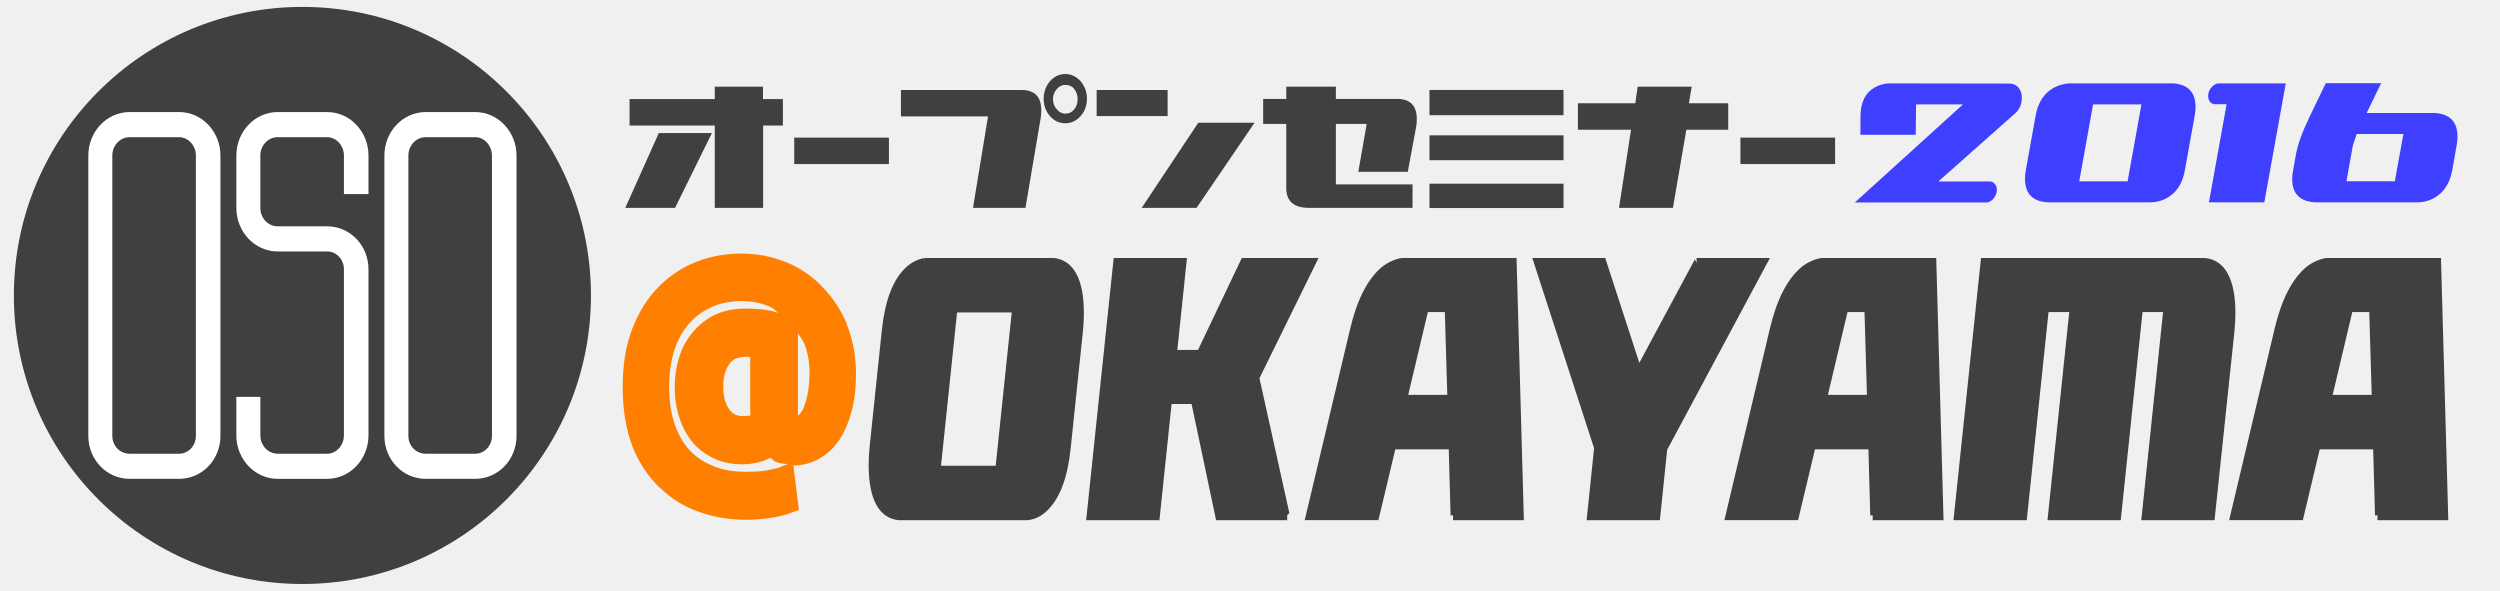
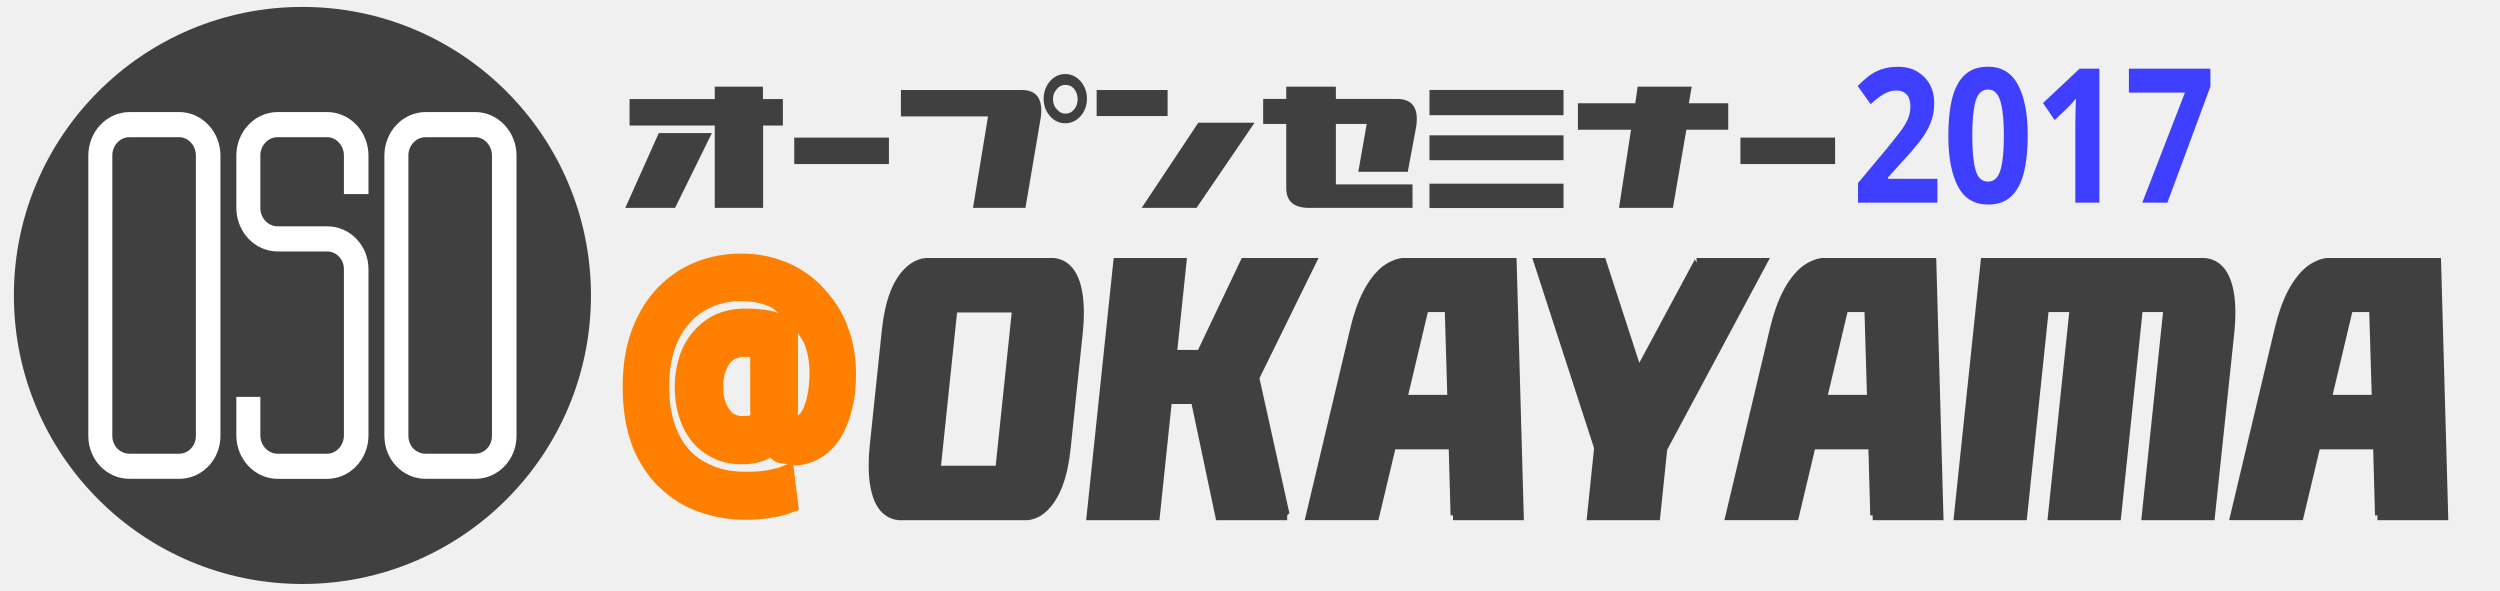
<svg xmlns="http://www.w3.org/2000/svg" xmlns:xlink="http://www.w3.org/1999/xlink" width="360.59" height="85.23" id="svg2" version="1.1">
  <defs id="defs4">
    <linearGradient id="linearGradient3884">
      <stop style="stop-color:#000000;stop-opacity:1;" offset="0" id="stop3886" />
      <stop style="stop-color:#000000;stop-opacity:0;" offset="1" id="stop3888" />
    </linearGradient>
    <linearGradient id="linearGradient3874">
      <stop style="stop-color:#4040ff;stop-opacity:1;" offset="0" id="stop3876" />
      <stop id="stop3882" offset="0.5" style="stop-color:#c0c0ff;stop-opacity:1;" />
      <stop style="stop-color:#4040ff;stop-opacity:1;" offset="1" id="stop3878" />
    </linearGradient>
    <linearGradient xlink:href="#linearGradient3874" id="linearGradient3880" x1="213.786" y1="323.068" x2="214.434" y2="350.925" gradientUnits="userSpaceOnUse" gradientTransform="translate(20.79455,7.398888)" />
    <linearGradient xlink:href="#linearGradient3884" id="linearGradient3890" x1="225.714" y1="343.791" x2="240.714" y2="371.648" gradientUnits="userSpaceOnUse" gradientTransform="translate(20.79455,7.398888)" />
    <linearGradient xlink:href="#linearGradient3884-2" id="linearGradient3890-9" x1="225.714" y1="343.791" x2="240.714" y2="371.648" gradientUnits="userSpaceOnUse" gradientTransform="translate(7.857143,15.71429)" />
    <linearGradient id="linearGradient3884-2">
      <stop style="stop-color:#000000;stop-opacity:1;" offset="0" id="stop3886-3" />
      <stop style="stop-color:#000000;stop-opacity:0;" offset="1" id="stop3888-7" />
    </linearGradient>
    <linearGradient xlink:href="#linearGradient3874-8" id="linearGradient3880-7" x1="213.786" y1="323.068" x2="214.434" y2="350.925" gradientUnits="userSpaceOnUse" gradientTransform="translate(7.857143,15.71429)" />
    <linearGradient id="linearGradient3874-8">
      <stop style="stop-color:#8080ff;stop-opacity:1;" offset="0" id="stop3876-1" />
      <stop id="stop3882-3" offset="0.5" style="stop-color:#e0e0ff;stop-opacity:1;" />
      <stop style="stop-color:#8080ff;stop-opacity:1;" offset="1" id="stop3878-5" />
    </linearGradient>
    <linearGradient xlink:href="#linearGradient3884-2" id="linearGradient3911" x1="225.714" y1="343.791" x2="240.714" y2="371.648" gradientUnits="userSpaceOnUse" gradientTransform="translate(7.857143,15.71429)" />
    <linearGradient xlink:href="#linearGradient3874-8" id="linearGradient3919" x1="213.786" y1="323.068" x2="214.434" y2="350.925" gradientUnits="userSpaceOnUse" gradientTransform="translate(7.857143,15.71429)" />
    <linearGradient id="linearGradient3921">
      <stop style="stop-color:#8080ff;stop-opacity:1;" offset="0" id="stop3923" />
      <stop id="stop3925" offset="0.5" style="stop-color:#e0e0ff;stop-opacity:1;" />
      <stop style="stop-color:#8080ff;stop-opacity:1;" offset="1" id="stop3927" />
    </linearGradient>
    <linearGradient y2="371.648" x2="240.714" y1="343.791" x1="225.714" gradientTransform="translate(20.79455,7.398878)" gradientUnits="userSpaceOnUse" id="linearGradient3931" xlink:href="#linearGradient3884-2" />
    <linearGradient y2="371.648" x2="240.714" y1="343.791" x1="225.714" gradientTransform="translate(124.4616,29.29427)" gradientUnits="userSpaceOnUse" id="linearGradient3931-4" xlink:href="#linearGradient3884-2-4" />
    <linearGradient id="linearGradient3884-2-4">
      <stop style="stop-color:#000000;stop-opacity:1;" offset="0" id="stop3886-3-4" />
      <stop style="stop-color:#000000;stop-opacity:0;" offset="1" id="stop3888-7-8" />
    </linearGradient>
    <linearGradient y2="371.648" x2="240.714" y1="343.791" x1="225.714" gradientTransform="translate(124.4616,29.29427)" gradientUnits="userSpaceOnUse" id="linearGradient3998" xlink:href="#linearGradient3884-2-4" />
    <linearGradient y2="371.648" x2="240.714" y1="343.791" x1="225.714" gradientTransform="translate(20.79455,7.398878)" gradientUnits="userSpaceOnUse" id="linearGradient4008" xlink:href="#linearGradient3884-2-4" />
    <linearGradient xlink:href="#linearGradient3884-2-4" id="linearGradient4045" gradientUnits="userSpaceOnUse" gradientTransform="translate(20.79455,7.398878)" x1="225.714" y1="343.791" x2="240.714" y2="371.648" />
    <linearGradient xlink:href="#linearGradient3884-2" id="linearGradient4047" gradientUnits="userSpaceOnUse" gradientTransform="translate(20.79455,7.398878)" x1="225.714" y1="343.791" x2="240.714" y2="371.648" />
    <linearGradient xlink:href="#linearGradient3884" id="linearGradient4049" gradientUnits="userSpaceOnUse" gradientTransform="translate(20.79455,7.398888)" x1="225.714" y1="343.791" x2="240.714" y2="371.648" />
    <linearGradient xlink:href="#linearGradient3874" id="linearGradient4051" gradientUnits="userSpaceOnUse" gradientTransform="translate(20.79455,7.398888)" x1="213.786" y1="323.068" x2="214.434" y2="350.925" />
    <linearGradient xlink:href="#linearGradient3884-2-4" id="linearGradient4079" gradientUnits="userSpaceOnUse" gradientTransform="translate(20.79455,7.398878)" x1="225.714" y1="343.791" x2="240.714" y2="371.648" />
    <linearGradient xlink:href="#linearGradient3884-2" id="linearGradient4081" gradientUnits="userSpaceOnUse" gradientTransform="translate(20.79455,7.398878)" x1="225.714" y1="343.791" x2="240.714" y2="371.648" />
    <linearGradient xlink:href="#linearGradient3884" id="linearGradient4083" gradientUnits="userSpaceOnUse" gradientTransform="translate(20.79455,7.398888)" x1="225.714" y1="343.791" x2="240.714" y2="371.648" />
    <linearGradient xlink:href="#linearGradient3874" id="linearGradient4085" gradientUnits="userSpaceOnUse" gradientTransform="translate(20.79455,7.398888)" x1="213.786" y1="323.068" x2="214.434" y2="350.925" />
    <linearGradient xlink:href="#linearGradient3884-2-4" id="linearGradient4136" gradientUnits="userSpaceOnUse" gradientTransform="translate(20.79455,7.398878)" x1="225.714" y1="343.791" x2="240.714" y2="371.648" />
    <linearGradient xlink:href="#linearGradient3884-2" id="linearGradient4138" gradientUnits="userSpaceOnUse" gradientTransform="translate(20.79455,7.398878)" x1="225.714" y1="343.791" x2="240.714" y2="371.648" />
    <linearGradient xlink:href="#linearGradient3884" id="linearGradient4140" gradientUnits="userSpaceOnUse" gradientTransform="translate(20.79455,7.398888)" x1="225.714" y1="343.791" x2="240.714" y2="371.648" />
    <linearGradient xlink:href="#linearGradient3874" id="linearGradient4142" gradientUnits="userSpaceOnUse" gradientTransform="translate(20.79455,7.398888)" x1="213.786" y1="323.068" x2="214.434" y2="350.925" />
    <linearGradient xlink:href="#linearGradient3884-2-4" id="linearGradient4170" gradientUnits="userSpaceOnUse" gradientTransform="translate(20.79455,7.398878)" x1="225.714" y1="343.791" x2="240.714" y2="371.648" />
    <linearGradient xlink:href="#linearGradient3884-2" id="linearGradient4172" gradientUnits="userSpaceOnUse" gradientTransform="translate(20.79455,7.398878)" x1="225.714" y1="343.791" x2="240.714" y2="371.648" />
    <linearGradient xlink:href="#linearGradient3884" id="linearGradient4174" gradientUnits="userSpaceOnUse" gradientTransform="translate(20.79455,7.398888)" x1="225.714" y1="343.791" x2="240.714" y2="371.648" />
    <linearGradient xlink:href="#linearGradient3874" id="linearGradient4176" gradientUnits="userSpaceOnUse" gradientTransform="translate(20.79455,7.398888)" x1="213.786" y1="323.068" x2="214.434" y2="350.925" />
    <linearGradient xlink:href="#linearGradient3884-2-4" id="linearGradient4209" gradientUnits="userSpaceOnUse" gradientTransform="translate(20.79455,7.398878)" x1="225.714" y1="343.791" x2="240.714" y2="371.648" />
    <linearGradient xlink:href="#linearGradient3884-2" id="linearGradient4211" gradientUnits="userSpaceOnUse" gradientTransform="translate(20.79455,7.398878)" x1="225.714" y1="343.791" x2="240.714" y2="371.648" />
    <linearGradient xlink:href="#linearGradient3884" id="linearGradient4213" gradientUnits="userSpaceOnUse" gradientTransform="translate(20.79455,7.398888)" x1="225.714" y1="343.791" x2="240.714" y2="371.648" />
    <linearGradient xlink:href="#linearGradient3874" id="linearGradient4215" gradientUnits="userSpaceOnUse" gradientTransform="translate(20.79455,7.398888)" x1="213.786" y1="323.068" x2="214.434" y2="350.925" />
    <linearGradient xlink:href="#linearGradient3884-2-4" id="linearGradient4249" gradientUnits="userSpaceOnUse" gradientTransform="translate(20.79455,7.398878)" x1="225.714" y1="343.791" x2="240.714" y2="371.648" />
    <linearGradient xlink:href="#linearGradient3884-2" id="linearGradient4251" gradientUnits="userSpaceOnUse" gradientTransform="translate(20.79455,7.398878)" x1="225.714" y1="343.791" x2="240.714" y2="371.648" />
    <linearGradient xlink:href="#linearGradient3884" id="linearGradient4253" gradientUnits="userSpaceOnUse" gradientTransform="translate(20.79455,7.398888)" x1="225.714" y1="343.791" x2="240.714" y2="371.648" />
    <linearGradient xlink:href="#linearGradient3874" id="linearGradient4255" gradientUnits="userSpaceOnUse" gradientTransform="translate(20.79455,7.398888)" x1="213.786" y1="323.068" x2="214.434" y2="350.925" />
    <linearGradient xlink:href="#linearGradient3884-2-4" id="linearGradient4281" gradientUnits="userSpaceOnUse" gradientTransform="translate(20.79455,7.398878)" x1="225.714" y1="343.791" x2="240.714" y2="371.648" />
    <linearGradient xlink:href="#linearGradient3884-2" id="linearGradient4283" gradientUnits="userSpaceOnUse" gradientTransform="translate(20.79455,7.398878)" x1="225.714" y1="343.791" x2="240.714" y2="371.648" />
    <linearGradient xlink:href="#linearGradient3884" id="linearGradient4285" gradientUnits="userSpaceOnUse" gradientTransform="translate(20.79455,7.398888)" x1="225.714" y1="343.791" x2="240.714" y2="371.648" />
    <linearGradient xlink:href="#linearGradient3874" id="linearGradient4287" gradientUnits="userSpaceOnUse" gradientTransform="translate(20.79455,7.398888)" x1="213.786" y1="323.068" x2="214.434" y2="350.925" />
    <linearGradient xlink:href="#linearGradient3884" id="linearGradient4291" gradientUnits="userSpaceOnUse" gradientTransform="matrix(1.27637,0,0,1.27637,-27.88458,260.7802)" x1="225.714" y1="343.791" x2="240.714" y2="371.648" />
    <linearGradient xlink:href="#linearGradient3874" id="linearGradient4293" gradientUnits="userSpaceOnUse" gradientTransform="matrix(1.27637,0,0,1.27637,-27.88458,260.7802)" x1="213.786" y1="323.068" x2="214.434" y2="350.925" />
    <linearGradient xlink:href="#linearGradient3884-2" id="linearGradient4297" gradientUnits="userSpaceOnUse" gradientTransform="matrix(1.27637,0,0,1.27637,-27.88458,260.7802)" x1="225.714" y1="343.791" x2="240.714" y2="371.648" />
    <linearGradient xlink:href="#linearGradient3884-2-4" id="linearGradient4301" gradientUnits="userSpaceOnUse" gradientTransform="matrix(1.27637,0,0,1.27637,-27.88458,260.7802)" x1="225.714" y1="343.791" x2="240.714" y2="371.648" />
    <linearGradient xlink:href="#linearGradient3884-2-4" id="linearGradient4374" gradientUnits="userSpaceOnUse" gradientTransform="matrix(1.27637,0,0,1.27637,-27.88458,260.7802)" x1="225.714" y1="343.791" x2="240.714" y2="371.648" />
    <linearGradient xlink:href="#linearGradient3884-2" id="linearGradient4376" gradientUnits="userSpaceOnUse" gradientTransform="matrix(1.27637,0,0,1.27637,-27.88458,260.7802)" x1="225.714" y1="343.791" x2="240.714" y2="371.648" />
    <linearGradient xlink:href="#linearGradient3884" id="linearGradient4378" gradientUnits="userSpaceOnUse" gradientTransform="matrix(1.27637,0,0,1.27637,-27.88458,260.7802)" x1="225.714" y1="343.791" x2="240.714" y2="371.648" />
    <linearGradient xlink:href="#linearGradient3874" id="linearGradient4380" gradientUnits="userSpaceOnUse" gradientTransform="matrix(1.27637,0,0,1.27637,-27.88458,260.7802)" x1="213.786" y1="323.068" x2="214.434" y2="350.925" />
    <linearGradient xlink:href="#linearGradient3884-2-4" id="linearGradient3112" gradientUnits="userSpaceOnUse" gradientTransform="matrix(1.27637,0,0,1.27637,-27.88458,260.7802)" x1="225.714" y1="343.791" x2="240.714" y2="371.648" />
    <linearGradient xlink:href="#linearGradient3884-2" id="linearGradient3114" gradientUnits="userSpaceOnUse" gradientTransform="matrix(1.27637,0,0,1.27637,-27.88458,260.7802)" x1="225.714" y1="343.791" x2="240.714" y2="371.648" />
    <linearGradient xlink:href="#linearGradient3884" id="linearGradient3116" gradientUnits="userSpaceOnUse" gradientTransform="matrix(1.27637,0,0,1.27637,-27.88458,260.7802)" x1="225.714" y1="343.791" x2="240.714" y2="371.648" />
    <linearGradient xlink:href="#linearGradient3874" id="linearGradient3118" gradientUnits="userSpaceOnUse" gradientTransform="matrix(1.27637,0,0,1.27637,-27.88458,260.7802)" x1="213.786" y1="323.068" x2="214.434" y2="350.925" />
    <linearGradient xlink:href="#linearGradient3884" id="linearGradient3122" gradientUnits="userSpaceOnUse" gradientTransform="matrix(1.27637,0,0,1.27637,-27.88458,260.7802)" x1="225.714" y1="343.791" x2="240.714" y2="371.648" />
    <linearGradient xlink:href="#linearGradient3874" id="linearGradient3124" gradientUnits="userSpaceOnUse" gradientTransform="matrix(1.27637,0,0,1.27637,-27.88458,260.7802)" x1="213.786" y1="323.068" x2="214.434" y2="350.925" />
    <linearGradient xlink:href="#linearGradient3884-2" id="linearGradient3128" gradientUnits="userSpaceOnUse" gradientTransform="matrix(1.27637,0,0,1.27637,-31.79397,263.0565)" x1="225.714" y1="343.791" x2="240.714" y2="371.648" />
    <linearGradient xlink:href="#linearGradient3884-2-4" id="linearGradient3132" gradientUnits="userSpaceOnUse" gradientTransform="matrix(1.27637,0,0,1.27637,-31.79397,263.0565)" x1="225.714" y1="343.791" x2="240.714" y2="371.648" />
    <linearGradient xlink:href="#linearGradient3874" id="linearGradient3923" gradientUnits="userSpaceOnUse" gradientTransform="matrix(1.27637,0,0,1.27637,-31.79397,263.0565)" x1="213.786" y1="323.068" x2="214.434" y2="350.925" />
    <linearGradient xlink:href="#linearGradient3874" id="linearGradient3925" gradientUnits="userSpaceOnUse" gradientTransform="matrix(1.27637,0,0,1.27637,-31.79397,263.0565)" x1="213.786" y1="323.068" x2="214.434" y2="350.925" />
    <linearGradient xlink:href="#linearGradient3884-2-4" id="linearGradient3129" gradientUnits="userSpaceOnUse" gradientTransform="matrix(1.27637,0,0,1.27637,-31.79397,263.0565)" x1="225.714" y1="343.791" x2="240.714" y2="371.648" />
    <linearGradient xlink:href="#linearGradient3884-2" id="linearGradient3131" gradientUnits="userSpaceOnUse" gradientTransform="matrix(1.27637,0,0,1.27637,-31.79397,263.0565)" x1="225.714" y1="343.791" x2="240.714" y2="371.648" />
    <linearGradient xlink:href="#linearGradient3874" id="linearGradient3133" gradientUnits="userSpaceOnUse" gradientTransform="matrix(1.27637,0,0,1.27637,-31.79397,263.0565)" x1="213.786" y1="323.068" x2="214.434" y2="350.925" />
    <linearGradient xlink:href="#linearGradient3874" id="linearGradient3135" gradientUnits="userSpaceOnUse" gradientTransform="matrix(1.27637,0,0,1.27637,-31.79397,263.0565)" x1="213.786" y1="323.068" x2="214.434" y2="350.925" />
    <linearGradient xlink:href="#linearGradient3884-2-4" id="linearGradient3163" gradientUnits="userSpaceOnUse" gradientTransform="matrix(1.27637,0,0,1.27637,-31.79397,263.0565)" x1="225.714" y1="343.791" x2="240.714" y2="371.648" />
    <linearGradient xlink:href="#linearGradient3884-2" id="linearGradient3165" gradientUnits="userSpaceOnUse" gradientTransform="matrix(1.27637,0,0,1.27637,-31.79397,263.0565)" x1="225.714" y1="343.791" x2="240.714" y2="371.648" />
    <linearGradient xlink:href="#linearGradient3874" id="linearGradient3167" gradientUnits="userSpaceOnUse" gradientTransform="matrix(1.27637,0,0,1.27637,-31.79397,263.0565)" x1="213.786" y1="323.068" x2="214.434" y2="350.925" />
    <linearGradient xlink:href="#linearGradient3874" id="linearGradient3169" gradientUnits="userSpaceOnUse" gradientTransform="matrix(1.27637,0,0,1.27637,-31.79397,263.0565)" x1="213.786" y1="323.068" x2="214.434" y2="350.925" />
    <linearGradient xlink:href="#linearGradient3884-2-4" id="linearGradient3195" gradientUnits="userSpaceOnUse" gradientTransform="matrix(1.27637,0,0,1.27637,-31.79397,263.0565)" x1="225.714" y1="343.791" x2="240.714" y2="371.648" />
    <linearGradient xlink:href="#linearGradient3884-2" id="linearGradient3197" gradientUnits="userSpaceOnUse" gradientTransform="matrix(1.27637,0,0,1.27637,-31.79397,263.0565)" x1="225.714" y1="343.791" x2="240.714" y2="371.648" />
    <linearGradient xlink:href="#linearGradient3874" id="linearGradient3199" gradientUnits="userSpaceOnUse" gradientTransform="matrix(1.27637,0,0,1.27637,-31.79397,263.0565)" x1="213.786" y1="323.068" x2="214.434" y2="350.925" />
    <linearGradient xlink:href="#linearGradient3874" id="linearGradient3201" gradientUnits="userSpaceOnUse" gradientTransform="matrix(1.27637,0,0,1.27637,-31.79397,263.0565)" x1="213.786" y1="323.068" x2="214.434" y2="350.925" />
    <linearGradient xlink:href="#linearGradient3884-2-4" id="linearGradient3229" gradientUnits="userSpaceOnUse" gradientTransform="matrix(1.27637,0,0,1.27637,-31.79397,263.0565)" x1="225.714" y1="343.791" x2="240.714" y2="371.648" />
    <linearGradient xlink:href="#linearGradient3884-2" id="linearGradient3231" gradientUnits="userSpaceOnUse" gradientTransform="matrix(1.27637,0,0,1.27637,-31.79397,263.0565)" x1="225.714" y1="343.791" x2="240.714" y2="371.648" />
    <linearGradient xlink:href="#linearGradient3874" id="linearGradient3233" gradientUnits="userSpaceOnUse" gradientTransform="matrix(1.27637,0,0,1.27637,-31.79397,263.0565)" x1="213.786" y1="323.068" x2="214.434" y2="350.925" />
    <linearGradient xlink:href="#linearGradient3874" id="linearGradient3235" gradientUnits="userSpaceOnUse" gradientTransform="matrix(1.27637,0,0,1.27637,-31.79397,263.0565)" x1="213.786" y1="323.068" x2="214.434" y2="350.925" />
    <linearGradient xlink:href="#linearGradient3884-2-4" id="linearGradient3137" gradientUnits="userSpaceOnUse" gradientTransform="matrix(1.27637,0,0,1.27637,-31.79397,263.0565)" x1="225.714" y1="343.791" x2="240.714" y2="371.648" />
    <linearGradient xlink:href="#linearGradient3884-2" id="linearGradient3139" gradientUnits="userSpaceOnUse" gradientTransform="matrix(1.27637,0,0,1.27637,-31.79397,263.0565)" x1="225.714" y1="343.791" x2="240.714" y2="371.648" />
    <linearGradient xlink:href="#linearGradient3874" id="linearGradient3141" gradientUnits="userSpaceOnUse" gradientTransform="matrix(1.27637,0,0,1.27637,-31.79397,263.0565)" x1="213.786" y1="323.068" x2="214.434" y2="350.925" />
    <linearGradient xlink:href="#linearGradient3874" id="linearGradient3143" gradientUnits="userSpaceOnUse" gradientTransform="matrix(1.27637,0,0,1.27637,-31.79397,263.0565)" x1="213.786" y1="323.068" x2="214.434" y2="350.925" />
    <linearGradient xlink:href="#linearGradient3884-2" id="linearGradient3153" gradientUnits="userSpaceOnUse" gradientTransform="matrix(0.9670642,0,0,0.9670642,25.11024,366.5272)" x1="225.714" y1="343.791" x2="240.714" y2="371.648" />
    <linearGradient xlink:href="#linearGradient3884-2-4" id="linearGradient3157" gradientUnits="userSpaceOnUse" gradientTransform="matrix(0.9670642,0,0,0.9670642,25.11024,366.5272)" x1="225.714" y1="343.791" x2="240.714" y2="371.648" />
    <linearGradient xlink:href="#linearGradient3884-2-4" id="linearGradient3935" gradientUnits="userSpaceOnUse" gradientTransform="matrix(0.9670642,0,0,0.9670642,25.11024,366.5272)" x1="225.714" y1="343.791" x2="240.714" y2="371.648" />
    <linearGradient xlink:href="#linearGradient3884-2" id="linearGradient3937" gradientUnits="userSpaceOnUse" gradientTransform="matrix(0.9670642,0,0,0.9670642,25.11024,366.5272)" x1="225.714" y1="343.791" x2="240.714" y2="371.648" />
    <linearGradient xlink:href="#linearGradient3884-2-4" id="linearGradient3965" gradientUnits="userSpaceOnUse" gradientTransform="matrix(0.9670642,0,0,0.9670642,25.11024,366.5272)" x1="225.714" y1="343.791" x2="240.714" y2="371.648" />
    <linearGradient xlink:href="#linearGradient3884-2" id="linearGradient3967" gradientUnits="userSpaceOnUse" gradientTransform="matrix(0.9670642,0,0,0.9670642,25.11024,366.5272)" x1="225.714" y1="343.791" x2="240.714" y2="371.648" />
    <linearGradient xlink:href="#linearGradient3884-2-4" id="linearGradient4021" gradientUnits="userSpaceOnUse" gradientTransform="matrix(0.9670642,0,0,0.9670642,25.11024,366.5272)" x1="225.714" y1="343.791" x2="240.714" y2="371.648" />
    <linearGradient xlink:href="#linearGradient3884-2" id="linearGradient4023" gradientUnits="userSpaceOnUse" gradientTransform="matrix(0.9670642,0,0,0.9670642,25.11024,366.5272)" x1="225.714" y1="343.791" x2="240.714" y2="371.648" />
    <linearGradient xlink:href="#linearGradient3884-2" id="linearGradient4029" gradientUnits="userSpaceOnUse" gradientTransform="matrix(0.9670642,0,0,0.9670642,26.6931,373.0366)" x1="225.714" y1="343.791" x2="240.714" y2="371.648" />
    <linearGradient xlink:href="#linearGradient3884-2-4" id="linearGradient4033" gradientUnits="userSpaceOnUse" gradientTransform="matrix(0.9670642,0,0,0.9670642,26.69309,373.0366)" x1="225.714" y1="343.791" x2="240.714" y2="371.648" />
    <linearGradient xlink:href="#linearGradient3884-2-4" id="linearGradient4060" gradientUnits="userSpaceOnUse" gradientTransform="matrix(0.9670642,0,0,0.9670642,26.69309,373.0366)" x1="225.714" y1="343.791" x2="240.714" y2="371.648" />
    <linearGradient xlink:href="#linearGradient3884-2" id="linearGradient4062" gradientUnits="userSpaceOnUse" gradientTransform="matrix(0.9670642,0,0,0.9670642,26.6931,373.0366)" x1="225.714" y1="343.791" x2="240.714" y2="371.648" />
    <linearGradient xlink:href="#linearGradient3884-2-4" id="linearGradient4120" gradientUnits="userSpaceOnUse" gradientTransform="matrix(0.9670642,0,0,0.9670642,26.69309,373.0366)" x1="225.714" y1="343.791" x2="240.714" y2="371.648" />
    <linearGradient xlink:href="#linearGradient3884-2" id="linearGradient4122" gradientUnits="userSpaceOnUse" gradientTransform="matrix(0.9670642,0,0,0.9670642,26.6931,373.0366)" x1="225.714" y1="343.791" x2="240.714" y2="371.648" />
    <linearGradient xlink:href="#linearGradient3884-2-4" id="linearGradient4177" gradientUnits="userSpaceOnUse" gradientTransform="matrix(0.9670642,0,0,0.9670642,26.69309,373.0366)" x1="225.714" y1="343.791" x2="240.714" y2="371.648" />
    <linearGradient xlink:href="#linearGradient3884-2" id="linearGradient4179" gradientUnits="userSpaceOnUse" gradientTransform="matrix(0.9670642,0,0,0.9670642,26.6931,373.0366)" x1="225.714" y1="343.791" x2="240.714" y2="371.648" />
    <linearGradient xlink:href="#linearGradient3884-2-4" id="linearGradient4205" gradientUnits="userSpaceOnUse" gradientTransform="matrix(0.9670642,0,0,0.9670642,26.69309,373.0366)" x1="225.714" y1="343.791" x2="240.714" y2="371.648" />
    <linearGradient xlink:href="#linearGradient3884-2" id="linearGradient4207" gradientUnits="userSpaceOnUse" gradientTransform="matrix(0.9670642,0,0,0.9670642,26.6931,373.0366)" x1="225.714" y1="343.791" x2="240.714" y2="371.648" />
    <linearGradient xlink:href="#linearGradient3884-2" id="linearGradient4214" gradientUnits="userSpaceOnUse" gradientTransform="matrix(0.9670642,0,0,0.9670642,28.26161,371.7634)" x1="225.714" y1="343.791" x2="240.714" y2="371.648" />
    <linearGradient xlink:href="#linearGradient3884-2-4" id="linearGradient4218" gradientUnits="userSpaceOnUse" gradientTransform="matrix(0.9670642,0,0,0.9670642,28.2616,371.7634)" x1="225.714" y1="343.791" x2="240.714" y2="371.648" />
    <linearGradient xlink:href="#linearGradient3884-2-4" id="linearGradient4326" gradientUnits="userSpaceOnUse" gradientTransform="matrix(0.9670642,0,0,0.9670642,28.2616,371.7634)" x1="225.714" y1="343.791" x2="240.714" y2="371.648" />
    <linearGradient xlink:href="#linearGradient3884-2" id="linearGradient4328" gradientUnits="userSpaceOnUse" gradientTransform="matrix(0.9670642,0,0,0.9670642,28.26161,371.7634)" x1="225.714" y1="343.791" x2="240.714" y2="371.648" />
    <linearGradient xlink:href="#linearGradient3884-2" id="linearGradient4334" gradientUnits="userSpaceOnUse" gradientTransform="matrix(0.9670642,0,0,0.9670642,28.26161,371.7636)" x1="225.714" y1="343.791" x2="240.714" y2="371.648" />
    <linearGradient xlink:href="#linearGradient3884-2-4" id="linearGradient4338" gradientUnits="userSpaceOnUse" gradientTransform="matrix(0.9670642,0,0,0.9670642,28.2616,371.7636)" x1="225.714" y1="343.791" x2="240.714" y2="371.648" />
    <linearGradient xlink:href="#linearGradient3884-2-4" id="linearGradient4365" gradientUnits="userSpaceOnUse" gradientTransform="matrix(0.9670642,0,0,0.9670642,28.2616,371.7636)" x1="225.714" y1="343.791" x2="240.714" y2="371.648" />
    <linearGradient xlink:href="#linearGradient3884-2" id="linearGradient4367" gradientUnits="userSpaceOnUse" gradientTransform="matrix(0.9670642,0,0,0.9670642,28.26161,371.7636)" x1="225.714" y1="343.791" x2="240.714" y2="371.648" />
    <linearGradient xlink:href="#linearGradient3884-2-4" id="linearGradient4395" gradientUnits="userSpaceOnUse" gradientTransform="matrix(0.9670642,0,0,0.9670642,28.2616,371.7636)" x1="225.714" y1="343.791" x2="240.714" y2="371.648" />
    <linearGradient xlink:href="#linearGradient3884-2" id="linearGradient4397" gradientUnits="userSpaceOnUse" gradientTransform="matrix(0.9670642,0,0,0.9670642,28.26161,371.7636)" x1="225.714" y1="343.791" x2="240.714" y2="371.648" />
    <linearGradient xlink:href="#linearGradient3884-2-4" id="linearGradient3174" gradientUnits="userSpaceOnUse" gradientTransform="matrix(0.9670642,0,0,0.9670642,28.2616,371.7636)" x1="225.714" y1="343.791" x2="240.714" y2="371.648" />
    <linearGradient xlink:href="#linearGradient3884-2" id="linearGradient3176" gradientUnits="userSpaceOnUse" gradientTransform="matrix(0.9670642,0,0,0.9670642,28.26161,371.7636)" x1="225.714" y1="343.791" x2="240.714" y2="371.648" />
    <linearGradient xlink:href="#linearGradient3884-2-4" id="linearGradient3179" gradientUnits="userSpaceOnUse" gradientTransform="matrix(0.9670642,0,0,0.9670642,28.2616,371.7636)" x1="225.714" y1="343.791" x2="240.714" y2="371.648" />
    <linearGradient xlink:href="#linearGradient3884-2" id="linearGradient3181" gradientUnits="userSpaceOnUse" gradientTransform="matrix(0.9670642,0,0,0.9670642,28.26161,371.7636)" x1="225.714" y1="343.791" x2="240.714" y2="371.648" />
    <linearGradient xlink:href="#linearGradient3884-2-4" id="linearGradient3217" gradientUnits="userSpaceOnUse" gradientTransform="matrix(0.9670642,0,0,0.9670642,28.2616,371.7636)" x1="225.714" y1="343.791" x2="240.714" y2="371.648" />
    <linearGradient xlink:href="#linearGradient3884-2" id="linearGradient3219" gradientUnits="userSpaceOnUse" gradientTransform="matrix(0.9670642,0,0,0.9670642,28.26161,371.7636)" x1="225.714" y1="343.791" x2="240.714" y2="371.648" />
    <linearGradient xlink:href="#linearGradient3884-2" id="linearGradient3234" gradientUnits="userSpaceOnUse" gradientTransform="matrix(0.9670642,0,0,0.9670642,224.1296,363.6768)" x1="225.714" y1="343.791" x2="240.714" y2="371.648" />
    <linearGradient xlink:href="#linearGradient3884-2-4" id="linearGradient3238" gradientUnits="userSpaceOnUse" gradientTransform="matrix(0.9670642,0,0,0.9670642,224.1296,363.6768)" x1="225.714" y1="343.791" x2="240.714" y2="371.648" />
  </defs>
  <g id="layer1" transform="translate(-182.7869,-482.5687)">
-     <g transform="scale(0.9209188,1.085872)" style="font-style:normal;font-weight:normal;font-size:24.916px;line-height:125%;font-family:Sans;letter-spacing:0px;word-spacing:0px;fill:#3f3fff;fill-opacity:1;stroke:none" id="text3146">
-       <path d="m 488.986,471.304 16.943,-13.031 -7.35,0 -0.05,4.036 -8.671,0 0.025,-2.566 q 0.05,-2.666 2.193,-3.712 0.897,-0.448 2.143,-0.548 l 19.036,0.025 q 0.822,0 1.345,0.523 0.548,0.523 0.548,1.321 0,1.321 -1.022,2.093 l -12.059,9.069 8.073,0 q 0.473,0 0.772,0.324 0.324,0.299 0.324,0.772 0,0.648 -0.523,1.171 -0.523,0.523 -1.171,0.523 l -20.556,0 z" style="font-style:normal;font-variant:normal;font-weight:bold;font-stretch:normal;font-family:NationalyzeALP;-inkscape-font-specification:'NationalyzeALP Bold';fill:#3f3fff;fill-opacity:1" id="path3495" />
-       <path d="m 522.469,455.483 q -1.246,0.1 -2.242,0.548 -2.342,1.046 -2.915,3.712 l -1.545,7.275 q -0.125,0.598 -0.125,1.121 0,2.94 3.488,3.139 l 16.395,0 q 1.271,-0.075 2.242,-0.523 2.367,-1.071 2.915,-3.737 l 1.545,-7.275 q 0.125,-0.598 0.125,-1.121 0,-2.915 -3.463,-3.139 l -16.419,0 z m 11.411,2.791 -2.168,10.215 -7.574,0 2.168,-10.215 7.574,0 z" style="font-style:normal;font-variant:normal;font-weight:bold;font-stretch:normal;font-family:NationalyzeALP;-inkscape-font-specification:'NationalyzeALP Bold';fill:#3f3fff;fill-opacity:1" id="path3497" />
-       <path d="m 545.998,455.483 q -0.623,0 -1.146,0.523 -0.523,0.498 -0.523,1.146 0,0.473 0.299,0.797 0.324,0.299 0.797,0.299 l 1.794,0 -2.766,13.031 8.671,0 3.364,-15.797 -10.49,0 z" style="font-style:normal;font-variant:normal;font-weight:bold;font-stretch:normal;font-family:NationalyzeALP;-inkscape-font-specification:'NationalyzeALP Bold';fill:#3f3fff;fill-opacity:1" id="path3499" />
-       <path d="m 579.917,459.419 -10.764,0 2.267,-3.962 -8.671,0 -2.492,4.385 q -1.769,3.09 -2.193,5.133 -0.125,0.573 -0.424,2.043 -0.149,0.623 -0.149,1.171 0,2.865 3.488,3.09 l 16.42,0 q 1.246,-0.075 2.217,-0.523 2.367,-1.071 2.94,-3.737 l 0.698,-3.339 q 0.125,-0.598 0.125,-1.121 0,-2.915 -3.463,-3.139 z m -6.354,9.069 -7.574,0 0.997,-4.734 0.598,-1.545 7.325,0 -1.345,6.279 z" style="font-style:normal;font-variant:normal;font-weight:bold;font-stretch:normal;font-family:NationalyzeALP;-inkscape-font-specification:'NationalyzeALP Bold';fill:#3f3fff;fill-opacity:1" id="path3501" />
-     </g>
+     <text xml:space="preserve" style="font-style:normal;font-weight:normal;font-size:24.916px;line-height:125%;font-family:Sans;letter-spacing:0px;word-spacing:0px;fill:#3f3fff;fill-opacity:1;stroke:none" x="488.488" y="471.329" id="text3146" transform="scale(0.9209188,1.085872)">
+       <tspan id="tspan3148" x="488.488" y="471.329" style="font-style:normal;font-variant:normal;font-weight:bold;font-stretch:normal;font-family:NationalyzeALP;-inkscape-font-specification:'NationalyzeALP Bold';fill:#3f3fff;fill-opacity:1">2017</tspan>
+     </text>
    <text xml:space="preserve" style="font-size:40px;font-style:normal;font-variant:normal;font-weight:normal;font-stretch:normal;line-height:125%;letter-spacing:0px;word-spacing:0px;fill:#000000;fill-opacity:1;stroke:none;font-family:Dunn;-inkscape-font-specification:Dunn" x="176.429" y="316.648" id="text3795">
      <tspan id="tspan3797" x="176.429" y="316.648" />
    </text>
    <path transform="matrix(0.3771162,0,0,0.3771162,75.15585,398.9016)" style="fill:#404040;fill-opacity:1;fill-rule:nonzero;stroke:none" d="m 511.429,334.862 c 0,60.949 -49.409,110.357 -110.357,110.357 -60.949,0 -110.357,-49.409 -110.357,-110.357 0,-60.949 49.409,-110.357 110.357,-110.357 60.949,0 110.357,49.409 110.357,110.357 z" id="path4105" />
    <g style="font-size:80.389px;font-style:normal;font-variant:normal;font-weight:normal;font-stretch:normal;line-height:125%;letter-spacing:0px;word-spacing:0px;fill:#ffffff;fill-opacity:1;stroke:none;font-family:Dunn;-inkscape-font-specification:Dunn" id="text3791">
      <path d="m 211.606,545.441 c 0,1.769 -1.367,3.135 -2.974,3.135 l -7.155,0 c -1.688,0 -3.055,-1.367 -3.055,-3.135 l 0,-40.435 c 0,-1.769 1.367,-3.216 3.055,-3.216 l 7.155,0 c 1.608,0 2.974,1.447 2.974,3.216 l 0,40.435 m -2.974,5.627 c 2.974,0 5.386,-2.492 5.386,-5.627 l 0,-40.435 c 0,-3.135 -2.412,-5.708 -5.386,-5.708 l -7.155,0 c -2.974,0 -5.386,2.572 -5.386,5.708 l 0,40.435 c 0,3.135 2.412,5.627 5.386,5.627 l 7.155,0" style="letter-spacing:-2.985px;fill:#ffffff;stroke:#ffffff;stroke-width:1.131;stroke-miterlimit:4;stroke-opacity:1" id="path3950" />
      <path d="m 229.984,551.069 c 2.974,0 5.386,-2.572 5.386,-5.708 l 0,-19.695 0,-0.884 0,-3.376 c 0,-3.135 -2.412,-5.627 -5.386,-5.627 l -1.447,0 -4.341,0 -1.367,0 c -1.688,0 -3.055,-1.447 -3.055,-3.216 l 0,-7.557 c 0,-1.769 1.367,-3.216 3.055,-3.216 l 7.155,0 c 1.608,0 2.974,1.447 2.974,3.216 l 0,4.984 2.412,0 0,-4.984 c 0,-3.135 -2.412,-5.708 -5.386,-5.708 l -7.155,0 c -2.974,0 -5.386,2.572 -5.386,5.708 l 0,7.557 c 0,3.135 2.412,5.708 5.386,5.708 l 1.367,0 4.341,0 1.447,0 c 1.608,0 2.974,1.367 2.974,3.135 l 0,3.376 0,0.884 0,19.695 c 0,1.769 -1.367,3.216 -2.974,3.216 l -7.155,0 c -1.688,0 -3.055,-1.447 -3.055,-3.216 l 0,-4.984 -2.331,0 0,4.984 c 0,3.135 2.412,5.708 5.386,5.708 l 7.155,0" style="letter-spacing:-2.985px;fill:#ffffff;stroke:#ffffff;stroke-width:1.131;stroke-miterlimit:4;stroke-opacity:1" id="path3952" />
      <path d="m 254.31,545.441 c 0,1.769 -1.367,3.135 -2.974,3.135 l -7.155,0 c -1.688,0 -3.055,-1.367 -3.055,-3.135 l 0,-40.435 c 0,-1.769 1.367,-3.216 3.055,-3.216 l 7.155,0 c 1.608,0 2.974,1.447 2.974,3.216 l 0,40.435 m -2.974,5.627 c 2.974,0 5.386,-2.492 5.386,-5.627 l 0,-40.435 c 0,-3.135 -2.412,-5.708 -5.386,-5.708 l -7.155,0 c -2.974,0 -5.386,2.572 -5.386,5.708 l 0,40.435 c 0,3.135 2.412,5.627 5.386,5.627 l 7.155,0" style="letter-spacing:-2.985px;fill:#ffffff;stroke:#ffffff;stroke-width:1.131;stroke-miterlimit:4;stroke-opacity:1" id="path3954" />
    </g>
    <g id="text3757" style="font-size:24px;font-style:normal;font-variant:normal;font-weight:normal;font-stretch:normal;line-height:125%;letter-spacing:0px;word-spacing:0px;fill:#404040;fill-opacity:1;stroke:none;font-family:Ricty;-inkscape-font-specification:Ricty" transform="matrix(0.9498974,0,0,1.052745,3.258448,-22.07237)">
      <path id="path3933" style="stroke:#404040;stroke-width:0;stroke-miterlimit:4;stroke-opacity:1;font-family:TowerGothicKT;-inkscape-font-specification:TowerGothicKT;fill:#404040;fill-opacity:1" d="m 284.593,496.556 12.936,0 0,11.28 7.344,0 0,-11.28 3,0 0,-3.624 -3.024,0 0,-1.704 -7.32,0 0,1.704 -12.936,0 0,3.624 m -0.648,11.28 7.56,0 5.592,-10.248 -8.064,0 -5.088,10.248" />
      <path id="path3935" style="stroke:#404040;stroke-width:0;stroke-miterlimit:4;stroke-opacity:1;font-family:TowerGothicKT;-inkscape-font-specification:TowerGothicKT;fill:#404040;fill-opacity:1" d="m 309.599,501.836 14.376,0 0,-3.624 -14.376,0 0,3.624" />
      <path id="path3937" style="stroke:#404040;stroke-width:0;stroke-miterlimit:4;stroke-opacity:1;font-family:TowerGothicKT;-inkscape-font-specification:TowerGothicKT;fill:#404040;fill-opacity:1" d="m 347.469,492.884 c 0,0.936 0.336,1.728 0.96,2.376 0.648,0.672 1.416,0.984 2.328,0.984 0.888,0 1.656,-0.312 2.328,-0.984 0.624,-0.648 0.96,-1.44 0.96,-2.376 0,-0.912 -0.336,-1.728 -0.96,-2.4 -0.672,-0.648 -1.44,-0.984 -2.328,-0.984 -0.912,0 -1.68,0.336 -2.328,0.984 -0.624,0.672 -0.96,1.488 -0.96,2.4 m 1.416,0.048 c 0,-0.528 0.192,-0.96 0.576,-1.368 0.384,-0.408 0.792,-0.576 1.296,-0.576 0.552,0 1.008,0.168 1.368,0.576 0.336,0.408 0.504,0.84 0.504,1.368 0,0.552 -0.168,1.032 -0.504,1.392 -0.36,0.408 -0.816,0.6 -1.368,0.6 -0.504,0 -0.912,-0.192 -1.296,-0.6 -0.384,-0.36 -0.576,-0.84 -0.576,-1.392 m -23.088,2.376 13.224,0 -2.28,12.528 7.968,0 2.328,-12.408 c 0.36,-2.496 -0.6,-3.72 -2.88,-3.744 l -18.36,0 0,3.624" />
      <path id="path3939" style="stroke:#404040;stroke-width:0;stroke-miterlimit:4;stroke-opacity:1;font-family:TowerGothicKT;-inkscape-font-specification:TowerGothicKT;fill:#404040;fill-opacity:1" d="m 355.517,495.26 10.776,0 0,-3.576 -10.776,0 0,3.576 m 6.84,12.576 8.328,0 8.808,-11.664 -8.544,0 -8.592,11.664" />
      <path id="path3941" style="stroke:#404040;stroke-width:0;stroke-miterlimit:4;stroke-opacity:1;font-family:TowerGothicKT;-inkscape-font-specification:TowerGothicKT;fill:#404040;fill-opacity:1" d="m 380.802,496.34 3.504,0 0,8.76 c 0,1.8 1.104,2.712 3.36,2.736 l 15.816,0 0,-3.216 -11.64,0 0,-8.28 4.68,0 -1.272,6.552 7.512,0 1.296,-6.288 c 0.36,-2.448 -0.6,-3.672 -2.88,-3.696 l -9.336,0 0,-1.68 -7.536,0 0,1.68 -3.504,0 0,3.432" />
      <path id="path3943" style="stroke:#404040;stroke-width:0;stroke-miterlimit:4;stroke-opacity:1;font-family:TowerGothicKT;-inkscape-font-specification:TowerGothicKT;fill:#404040;fill-opacity:1" d="m 406.054,495.14 20.352,0 0,-3.456 -20.352,0 0,3.456 m 0,6.168 20.352,0 0,-3.408 -20.352,0 0,3.408 m 0,6.552 20.352,0 0,-3.336 -20.352,0 0,3.336" />
      <path id="path3945" style="stroke:#404040;stroke-width:0;stroke-miterlimit:4;stroke-opacity:1;font-family:TowerGothicKT;-inkscape-font-specification:TowerGothicKT;fill:#404040;fill-opacity:1" d="m 428.595,497.132 8.064,0 -1.824,10.704 8.184,0 2.04,-10.704 6.36,0 0,-3.624 -5.976,0 0.432,-2.28 -8.208,0 -0.36,2.28 -8.712,0 0,3.624" />
      <path id="path3947" style="stroke:#404040;stroke-width:0;stroke-miterlimit:4;stroke-opacity:1;font-family:TowerGothicKT;-inkscape-font-specification:TowerGothicKT;fill:#404040;fill-opacity:1" d="m 453.271,501.836 14.376,0 0,-3.624 -14.376,0 0,3.624" />
    </g>
    <g transform="scale(0.9572266,1.044685)" style="font-size:38.361px;font-style:normal;font-variant:normal;font-weight:normal;font-stretch:normal;line-height:125%;letter-spacing:0px;word-spacing:0px;fill:#ff8000;fill-opacity:1;stroke:#ff8000;stroke-width:3.705;stroke-miterlimit:4;stroke-opacity:1;font-family:Dunn;-inkscape-font-specification:Dunn" id="text3799">
      <path style="font-size:medium;font-style:normal;font-variant:normal;font-weight:normal;font-stretch:normal;text-indent:0;text-align:start;text-decoration:none;line-height:125%;letter-spacing:0;word-spacing:0;text-transform:none;direction:ltr;block-progression:tb;writing-mode:lr-tb;text-anchor:start;baseline-shift:baseline;color:#000000;fill:#ff8000;fill-opacity:1;fill-rule:nonzero;stroke:none;stroke-width:3.705;marker:none;visibility:visible;display:inline;overflow:visible;enable-background:accumulate;font-family:Ubuntu;-inkscape-font-specification:Ubuntu" d="m 302.656,496.938 c -2.347,3e-5 -4.604,0.362 -6.75,1.125 -2.145,0.772 -4.088,1.953 -5.75,3.5 -1.668,1.551 -2.981,3.502 -3.938,5.781 -0.983,2.342 -1.438,5.012 -1.438,7.969 0,3.052 0.454,5.784 1.438,8.156 l 0,0.031 c 0.985,2.279 2.372,4.196 4.094,5.719 l 0.031,0 c 1.693,1.516 3.678,2.664 5.906,3.375 0.013,0.004 0.018,0.027 0.031,0.031 l 0,-0.031 c 2.208,0.723 4.554,1.094 7,1.094 1.389,-10e-6 2.703,-0.085 3.938,-0.281 1.195,-0.186 1.982,-0.345 2.688,-0.594 l 1.438,-0.5 -0.219,-1.5 L 310.75,528 310.5,526.156 c 0.035,3.2e-4 0.059,0.031 0.094,0.031 1.301,0 2.584,-0.323 3.75,-0.906 1.191,-0.595 2.213,-1.461 3.031,-2.562 l 0,-0.031 0.031,0 c 0.808,-1.119 1.413,-2.424 1.844,-3.906 0.003,-0.01 -0.003,-0.021 0,-0.031 0.47,-1.54 0.687,-3.252 0.688,-5.125 -3e-5,-2.521 -0.467,-4.854 -1.406,-6.938 l 0.031,0 c -0.91,-2.048 -2.219,-3.797 -3.812,-5.25 l 0.031,-0.031 c -0.006,-0.006 -0.025,0.006 -0.031,0 -1.58,-1.461 -3.43,-2.603 -5.5,-3.344 -0.009,-0.003 -0.022,0.003 -0.031,0 -2.07,-0.762 -4.273,-1.125 -6.562,-1.125 z m 0,6.562 c 1.664,2e-5 3.083,0.272 4.312,0.781 l 0.031,0 c 0.511,0.208 0.812,0.582 1.25,0.844 -0.383,-0.087 -0.64,-0.197 -1.094,-0.281 -1.209,-0.23 -2.505,-0.312 -3.906,-0.312 -1.587,2e-5 -3.083,0.246 -4.438,0.812 l -0.031,0 c -1.293,0.554 -2.431,1.368 -3.375,2.375 -0.919,0.982 -1.633,2.16 -2.094,3.469 -0.003,0.009 0.003,0.023 0,0.031 -0.452,1.276 -0.688,2.653 -0.688,4.062 -10e-6,1.631 0.247,3.118 0.75,4.469 0.488,1.311 1.194,2.475 2.125,3.438 l 0,0.031 0.031,0 c 0.922,0.922 2.023,1.622 3.25,2.094 l 0,0.031 c 1.251,0.469 2.611,0.688 4.031,0.688 0.952,0 1.906,-0.133 2.844,-0.375 l 0.031,0 0.031,0 c 0.487,-0.141 0.88,-0.355 1.312,-0.531 0.279,0.177 0.507,0.432 0.812,0.562 0.55,0.236 1.172,0.245 1.781,0.312 l -1.344,0.5 c 0.053,-0.019 -0.658,0.17 -1.625,0.344 -0.804,0.148 -1.939,0.219 -3.375,0.219 -1.757,0 -3.333,-0.241 -4.75,-0.75 l -0.031,-0.031 c -1.369,-0.478 -2.526,-1.16 -3.531,-2.094 -0.01,-0.01 -0.021,-0.022 -0.031,-0.031 -0.958,-0.945 -1.707,-2.115 -2.281,-3.562 -0.003,-0.009 0.003,-0.022 0,-0.031 -0.559,-1.453 -0.875,-3.194 -0.875,-5.25 -10e-6,-1.96 0.291,-3.649 0.812,-5.094 0.003,-0.009 -0.003,-0.023 0,-0.031 0.56,-1.469 1.293,-2.647 2.219,-3.594 l 0.031,-0.031 c 0.941,-0.984 2.018,-1.697 3.344,-2.219 l 0.031,0 0,-0.031 c 1.32,-0.541 2.782,-0.812 4.438,-0.812 z m 8.531,4.438 c 0.343,0.53 0.788,0.975 1.031,1.594 l 0,0.031 c 0.472,1.18 0.719,2.417 0.719,3.812 -3e-5,0.874 -0.081,1.746 -0.219,2.594 -0.131,0.786 -0.335,1.454 -0.594,2.031 l 0,0.031 0,0.031 c -0.22,0.531 -0.501,0.872 -0.781,1.125 l -0.031,0.031 c -0.053,0.05 -0.088,0.036 -0.125,0.062 -0.023,-0.093 -10e-6,0.035 0,-0.25 l 0,-11.094 z m -7.688,3.25 c 0.191,0 0.329,0.024 0.5,0.031 l 0,7.344 c 0,0.236 0.019,0.476 0.031,0.719 -0.371,0.062 -0.727,0.094 -1.094,0.094 -1.036,0 -1.548,-0.264 -2.094,-0.938 -0.548,-0.677 -0.906,-1.636 -0.906,-3.156 -2e-5,-1.391 0.328,-2.358 0.938,-3.125 0.515,-0.648 1.192,-0.969 2.625,-0.969 z" id="path3921" />
    </g>
    <g transform="scale(0.7022268,1.424041)" style="font-size:40.305px;font-style:normal;font-variant:normal;font-weight:normal;font-stretch:normal;line-height:125%;letter-spacing:0px;word-spacing:0px;fill:#404040;fill-opacity:1;stroke:none;font-family:Ricty;-inkscape-font-specification:Ricty" id="text3757-99">
      <path d="m 450.26,365.506 c -1.344,0.107 -2.553,0.403 -3.627,0.887 -2.526,1.129 -4.098,3.13 -4.716,6.005 l -2.499,11.769 c -0.134,0.645 -0.202,1.249 -0.202,1.814 0,3.171 1.881,4.864 5.643,5.078 l 26.521,0 c 1.37,-0.081 2.58,-0.363 3.627,-0.846 2.553,-1.155 4.125,-3.171 4.716,-6.046 L 482.222,372.398 c 0.134,-0.645 0.201,-1.249 0.202,-1.814 -4e-5,-3.144 -1.868,-4.837 -5.602,-5.078 l -26.561,0 m 18.46,4.514 -3.507,16.525 -12.253,0 3.507,-16.525 12.253,0" style="font-weight:bold;stroke:#404040;stroke-opacity:1;font-family:NationalyzeALP;-inkscape-font-specification:NationalyzeALP Bold;fill:#404040;fill-opacity:1" id="path3906" />
      <path d="m 524.677,391.059 -6.288,-13.986 11.527,-11.568 -14.349,0 -8.988,9.311 -5.078,0 1.975,-9.311 -14.026,0 -5.441,25.554 14.026,0 2.499,-11.769 4.837,0 5.038,11.769 14.268,0" style="font-weight:bold;stroke:#404040;stroke-opacity:1;font-family:NationalyzeALP;-inkscape-font-specification:NationalyzeALP Bold;fill:#404040;fill-opacity:1" id="path3908" />
      <path d="m 558.743,391.059 14.026,0 -1.451,-25.554 -23.055,0 c -1.37,0.107 -2.66,0.39 -3.869,0.846 -2.848,1.155 -4.958,3.171 -6.328,6.046 l -8.988,18.661 14.026,0 3.466,-7.174 11.769,0 0.403,7.174 m -9.996,-11.689 4.514,-9.391 4.272,0 0.564,9.391 -9.351,0" style="font-weight:bold;stroke:#404040;stroke-opacity:1;font-family:NationalyzeALP;-inkscape-font-specification:NationalyzeALP Bold;fill:#404040;fill-opacity:1" id="path3910" />
      <path d="m 608.764,365.506 -11.85,10.882 -7.174,-10.882 -13.784,0 12.293,18.661 -1.451,6.892 14.026,0 1.451,-6.892 20.274,-18.661 -13.784,0" style="font-weight:bold;stroke:#404040;stroke-opacity:1;font-family:NationalyzeALP;-inkscape-font-specification:NationalyzeALP Bold;fill:#404040;fill-opacity:1" id="path3912" />
      <path d="m 644.943,391.059 14.026,0 -1.451,-25.554 -23.055,0 c -1.37,0.107 -2.66,0.39 -3.869,0.846 -2.848,1.155 -4.958,3.171 -6.328,6.046 l -8.988,18.661 14.026,0 3.466,-7.174 11.769,0 0.403,7.174 m -9.996,-11.689 4.514,-9.391 4.272,0 0.564,9.391 -9.351,0" style="font-weight:bold;stroke:#404040;stroke-opacity:1;font-family:NationalyzeALP;-inkscape-font-specification:NationalyzeALP Bold;fill:#404040;fill-opacity:1" id="path3914" />
      <path d="m 713.302,365.506 -45.706,0 -5.441,25.554 14.026,0 4.474,-21.08 5.28,0 -4.474,21.08 14.026,0 4.474,-21.08 5.24,0 -4.474,21.08 14.026,0 3.99,-18.661 c 0.134,-0.645 0.201,-1.249 0.202,-1.814 -6e-5,-3.144 -1.881,-4.837 -5.643,-5.078" style="font-weight:bold;stroke:#404040;stroke-opacity:1;font-family:NationalyzeALP;-inkscape-font-specification:NationalyzeALP Bold;fill:#404040;fill-opacity:1" id="path3916" />
      <path d="m 748.619,391.059 14.026,0 -1.451,-25.554 -23.055,0 c -1.37,0.107 -2.66,0.39 -3.869,0.846 -2.848,1.155 -4.958,3.171 -6.328,6.046 l -8.988,18.661 14.026,0 3.466,-7.174 11.769,0 0.403,7.174 m -9.996,-11.689 4.514,-9.391 4.272,0 0.564,9.391 -9.351,0" style="font-weight:bold;stroke:#404040;stroke-opacity:1;font-family:NationalyzeALP;-inkscape-font-specification:NationalyzeALP Bold;fill:#404040;fill-opacity:1" id="path3918" />
    </g>
  </g>
</svg>
